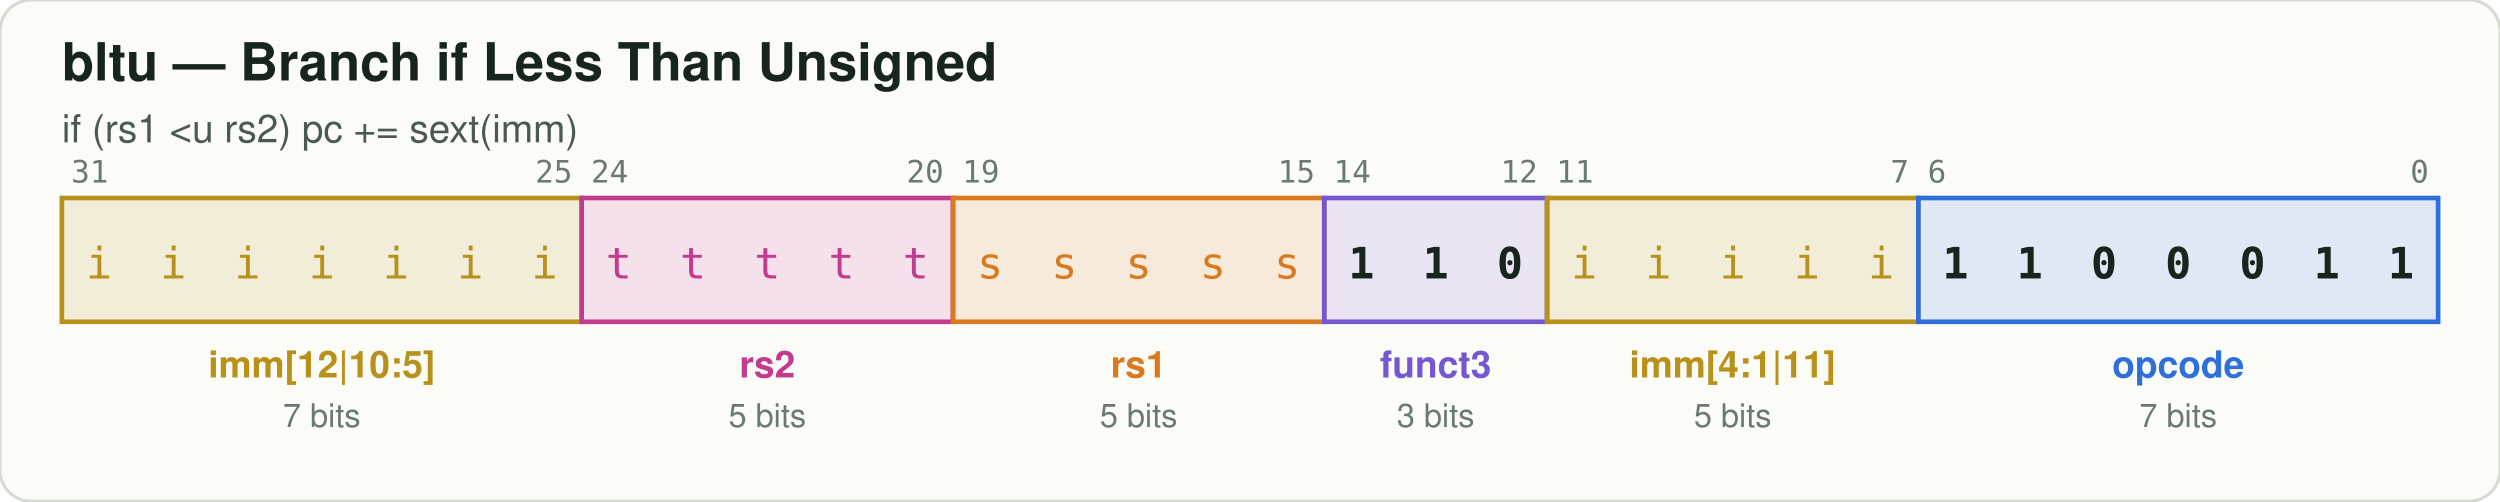
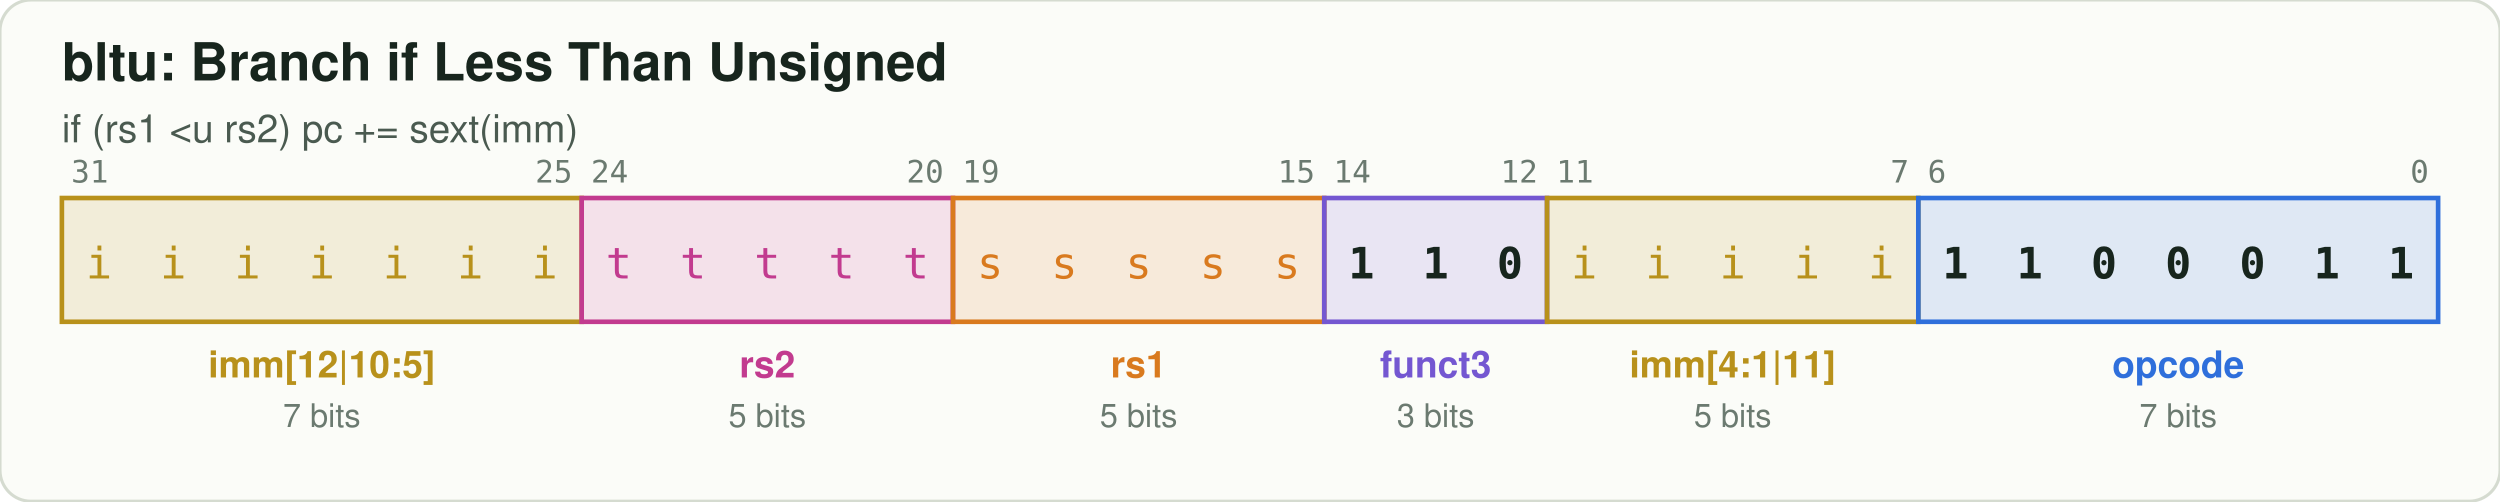
<svg xmlns="http://www.w3.org/2000/svg" viewBox="0 0 808 162" width="808" height="162">
  <rect width="100%" height="100%" rx="10" fill="#FBFCF8" stroke="#D5DBD0" />
-   <text x="20" y="26" font-family="'IBM Plex Sans','Segoe UI',Helvetica,Arial,sans-serif" font-size="17" font-weight="600" fill="#17251D">bltu — Branch if Less Than Unsigned</text>
+   <text x="20" y="26" font-family="'IBM Plex Sans','Segoe UI',Helvetica,Arial,sans-serif" font-size="17" font-weight="600" fill="#17251D">bltu: Branch if Less Than Unsigned</text>
  <text x="20" y="46" font-family="'IBM Plex Sans','Segoe UI',Helvetica,Arial,sans-serif" font-size="12.5" fill="#4A5A50">if (rs1 &lt;u rs2) pc += sext(imm)</text>
  <rect x="20" y="64" width="168" height="40" fill="#B8911B" fill-opacity="0.14" stroke="#B8911B" stroke-width="1.5" />
  <text x="32" y="90" text-anchor="middle" font-family="'IBM Plex Mono','SFMono-Regular',Consolas,monospace" font-size="14" font-weight="400" fill="#B8911B">i</text>
  <text x="56" y="90" text-anchor="middle" font-family="'IBM Plex Mono','SFMono-Regular',Consolas,monospace" font-size="14" font-weight="400" fill="#B8911B">i</text>
  <text x="80" y="90" text-anchor="middle" font-family="'IBM Plex Mono','SFMono-Regular',Consolas,monospace" font-size="14" font-weight="400" fill="#B8911B">i</text>
  <text x="104" y="90" text-anchor="middle" font-family="'IBM Plex Mono','SFMono-Regular',Consolas,monospace" font-size="14" font-weight="400" fill="#B8911B">i</text>
  <text x="128" y="90" text-anchor="middle" font-family="'IBM Plex Mono','SFMono-Regular',Consolas,monospace" font-size="14" font-weight="400" fill="#B8911B">i</text>
  <text x="152" y="90" text-anchor="middle" font-family="'IBM Plex Mono','SFMono-Regular',Consolas,monospace" font-size="14" font-weight="400" fill="#B8911B">i</text>
  <text x="176" y="90" text-anchor="middle" font-family="'IBM Plex Mono','SFMono-Regular',Consolas,monospace" font-size="14" font-weight="400" fill="#B8911B">i</text>
  <text x="23" y="59" font-family="'IBM Plex Mono','SFMono-Regular',Consolas,monospace" font-size="10" fill="#6B7A70">31</text>
  <text x="185" y="59" text-anchor="end" font-family="'IBM Plex Mono','SFMono-Regular',Consolas,monospace" font-size="10" fill="#6B7A70">25</text>
  <text x="104" y="122" text-anchor="middle" font-family="'IBM Plex Sans','Segoe UI',Helvetica,Arial,sans-serif" font-size="12" font-weight="600" fill="#B8911B">imm[12|10:5]</text>
  <text x="104" y="138" text-anchor="middle" font-family="'IBM Plex Sans','Segoe UI',Helvetica,Arial,sans-serif" font-size="10.5" fill="#6B7A70">7 bits</text>
  <rect x="188" y="64" width="120" height="40" fill="#C23B8F" fill-opacity="0.14" stroke="#C23B8F" stroke-width="1.5" />
  <text x="200" y="90" text-anchor="middle" font-family="'IBM Plex Mono','SFMono-Regular',Consolas,monospace" font-size="14" font-weight="400" fill="#C23B8F">t</text>
  <text x="224" y="90" text-anchor="middle" font-family="'IBM Plex Mono','SFMono-Regular',Consolas,monospace" font-size="14" font-weight="400" fill="#C23B8F">t</text>
  <text x="248" y="90" text-anchor="middle" font-family="'IBM Plex Mono','SFMono-Regular',Consolas,monospace" font-size="14" font-weight="400" fill="#C23B8F">t</text>
  <text x="272" y="90" text-anchor="middle" font-family="'IBM Plex Mono','SFMono-Regular',Consolas,monospace" font-size="14" font-weight="400" fill="#C23B8F">t</text>
  <text x="296" y="90" text-anchor="middle" font-family="'IBM Plex Mono','SFMono-Regular',Consolas,monospace" font-size="14" font-weight="400" fill="#C23B8F">t</text>
  <text x="191" y="59" font-family="'IBM Plex Mono','SFMono-Regular',Consolas,monospace" font-size="10" fill="#6B7A70">24</text>
  <text x="305" y="59" text-anchor="end" font-family="'IBM Plex Mono','SFMono-Regular',Consolas,monospace" font-size="10" fill="#6B7A70">20</text>
  <text x="248" y="122" text-anchor="middle" font-family="'IBM Plex Sans','Segoe UI',Helvetica,Arial,sans-serif" font-size="12" font-weight="600" fill="#C23B8F">rs2</text>
  <text x="248" y="138" text-anchor="middle" font-family="'IBM Plex Sans','Segoe UI',Helvetica,Arial,sans-serif" font-size="10.5" fill="#6B7A70">5 bits</text>
  <rect x="308" y="64" width="120" height="40" fill="#D97A1E" fill-opacity="0.14" stroke="#D97A1E" stroke-width="1.5" />
  <text x="320" y="90" text-anchor="middle" font-family="'IBM Plex Mono','SFMono-Regular',Consolas,monospace" font-size="14" font-weight="400" fill="#D97A1E">s</text>
  <text x="344" y="90" text-anchor="middle" font-family="'IBM Plex Mono','SFMono-Regular',Consolas,monospace" font-size="14" font-weight="400" fill="#D97A1E">s</text>
  <text x="368" y="90" text-anchor="middle" font-family="'IBM Plex Mono','SFMono-Regular',Consolas,monospace" font-size="14" font-weight="400" fill="#D97A1E">s</text>
  <text x="392" y="90" text-anchor="middle" font-family="'IBM Plex Mono','SFMono-Regular',Consolas,monospace" font-size="14" font-weight="400" fill="#D97A1E">s</text>
  <text x="416" y="90" text-anchor="middle" font-family="'IBM Plex Mono','SFMono-Regular',Consolas,monospace" font-size="14" font-weight="400" fill="#D97A1E">s</text>
  <text x="311" y="59" font-family="'IBM Plex Mono','SFMono-Regular',Consolas,monospace" font-size="10" fill="#6B7A70">19</text>
  <text x="425" y="59" text-anchor="end" font-family="'IBM Plex Mono','SFMono-Regular',Consolas,monospace" font-size="10" fill="#6B7A70">15</text>
  <text x="368" y="122" text-anchor="middle" font-family="'IBM Plex Sans','Segoe UI',Helvetica,Arial,sans-serif" font-size="12" font-weight="600" fill="#D97A1E">rs1</text>
  <text x="368" y="138" text-anchor="middle" font-family="'IBM Plex Sans','Segoe UI',Helvetica,Arial,sans-serif" font-size="10.5" fill="#6B7A70">5 bits</text>
  <rect x="428" y="64" width="72" height="40" fill="#7457D1" fill-opacity="0.14" stroke="#7457D1" stroke-width="1.5" />
  <text x="440" y="90" text-anchor="middle" font-family="'IBM Plex Mono','SFMono-Regular',Consolas,monospace" font-size="14" font-weight="700" fill="#17251D">1</text>
  <text x="464" y="90" text-anchor="middle" font-family="'IBM Plex Mono','SFMono-Regular',Consolas,monospace" font-size="14" font-weight="700" fill="#17251D">1</text>
  <text x="488" y="90" text-anchor="middle" font-family="'IBM Plex Mono','SFMono-Regular',Consolas,monospace" font-size="14" font-weight="700" fill="#17251D">0</text>
  <text x="431" y="59" font-family="'IBM Plex Mono','SFMono-Regular',Consolas,monospace" font-size="10" fill="#6B7A70">14</text>
  <text x="497" y="59" text-anchor="end" font-family="'IBM Plex Mono','SFMono-Regular',Consolas,monospace" font-size="10" fill="#6B7A70">12</text>
  <text x="464" y="122" text-anchor="middle" font-family="'IBM Plex Sans','Segoe UI',Helvetica,Arial,sans-serif" font-size="12" font-weight="600" fill="#7457D1">funct3</text>
  <text x="464" y="138" text-anchor="middle" font-family="'IBM Plex Sans','Segoe UI',Helvetica,Arial,sans-serif" font-size="10.5" fill="#6B7A70">3 bits</text>
  <rect x="500" y="64" width="120" height="40" fill="#B8911B" fill-opacity="0.14" stroke="#B8911B" stroke-width="1.5" />
  <text x="512" y="90" text-anchor="middle" font-family="'IBM Plex Mono','SFMono-Regular',Consolas,monospace" font-size="14" font-weight="400" fill="#B8911B">i</text>
  <text x="536" y="90" text-anchor="middle" font-family="'IBM Plex Mono','SFMono-Regular',Consolas,monospace" font-size="14" font-weight="400" fill="#B8911B">i</text>
  <text x="560" y="90" text-anchor="middle" font-family="'IBM Plex Mono','SFMono-Regular',Consolas,monospace" font-size="14" font-weight="400" fill="#B8911B">i</text>
  <text x="584" y="90" text-anchor="middle" font-family="'IBM Plex Mono','SFMono-Regular',Consolas,monospace" font-size="14" font-weight="400" fill="#B8911B">i</text>
  <text x="608" y="90" text-anchor="middle" font-family="'IBM Plex Mono','SFMono-Regular',Consolas,monospace" font-size="14" font-weight="400" fill="#B8911B">i</text>
  <text x="503" y="59" font-family="'IBM Plex Mono','SFMono-Regular',Consolas,monospace" font-size="10" fill="#6B7A70">11</text>
  <text x="617" y="59" text-anchor="end" font-family="'IBM Plex Mono','SFMono-Regular',Consolas,monospace" font-size="10" fill="#6B7A70">7</text>
  <text x="560" y="122" text-anchor="middle" font-family="'IBM Plex Sans','Segoe UI',Helvetica,Arial,sans-serif" font-size="12" font-weight="600" fill="#B8911B">imm[4:1|11]</text>
  <text x="560" y="138" text-anchor="middle" font-family="'IBM Plex Sans','Segoe UI',Helvetica,Arial,sans-serif" font-size="10.5" fill="#6B7A70">5 bits</text>
  <rect x="620" y="64" width="168" height="40" fill="#2F6FDB" fill-opacity="0.14" stroke="#2F6FDB" stroke-width="1.5" />
  <text x="632" y="90" text-anchor="middle" font-family="'IBM Plex Mono','SFMono-Regular',Consolas,monospace" font-size="14" font-weight="700" fill="#17251D">1</text>
  <text x="656" y="90" text-anchor="middle" font-family="'IBM Plex Mono','SFMono-Regular',Consolas,monospace" font-size="14" font-weight="700" fill="#17251D">1</text>
  <text x="680" y="90" text-anchor="middle" font-family="'IBM Plex Mono','SFMono-Regular',Consolas,monospace" font-size="14" font-weight="700" fill="#17251D">0</text>
  <text x="704" y="90" text-anchor="middle" font-family="'IBM Plex Mono','SFMono-Regular',Consolas,monospace" font-size="14" font-weight="700" fill="#17251D">0</text>
  <text x="728" y="90" text-anchor="middle" font-family="'IBM Plex Mono','SFMono-Regular',Consolas,monospace" font-size="14" font-weight="700" fill="#17251D">0</text>
  <text x="752" y="90" text-anchor="middle" font-family="'IBM Plex Mono','SFMono-Regular',Consolas,monospace" font-size="14" font-weight="700" fill="#17251D">1</text>
  <text x="776" y="90" text-anchor="middle" font-family="'IBM Plex Mono','SFMono-Regular',Consolas,monospace" font-size="14" font-weight="700" fill="#17251D">1</text>
  <text x="623" y="59" font-family="'IBM Plex Mono','SFMono-Regular',Consolas,monospace" font-size="10" fill="#6B7A70">6</text>
  <text x="785" y="59" text-anchor="end" font-family="'IBM Plex Mono','SFMono-Regular',Consolas,monospace" font-size="10" fill="#6B7A70">0</text>
  <text x="704" y="122" text-anchor="middle" font-family="'IBM Plex Sans','Segoe UI',Helvetica,Arial,sans-serif" font-size="12" font-weight="600" fill="#2F6FDB">opcode</text>
  <text x="704" y="138" text-anchor="middle" font-family="'IBM Plex Sans','Segoe UI',Helvetica,Arial,sans-serif" font-size="10.5" fill="#6B7A70">7 bits</text>
</svg>
